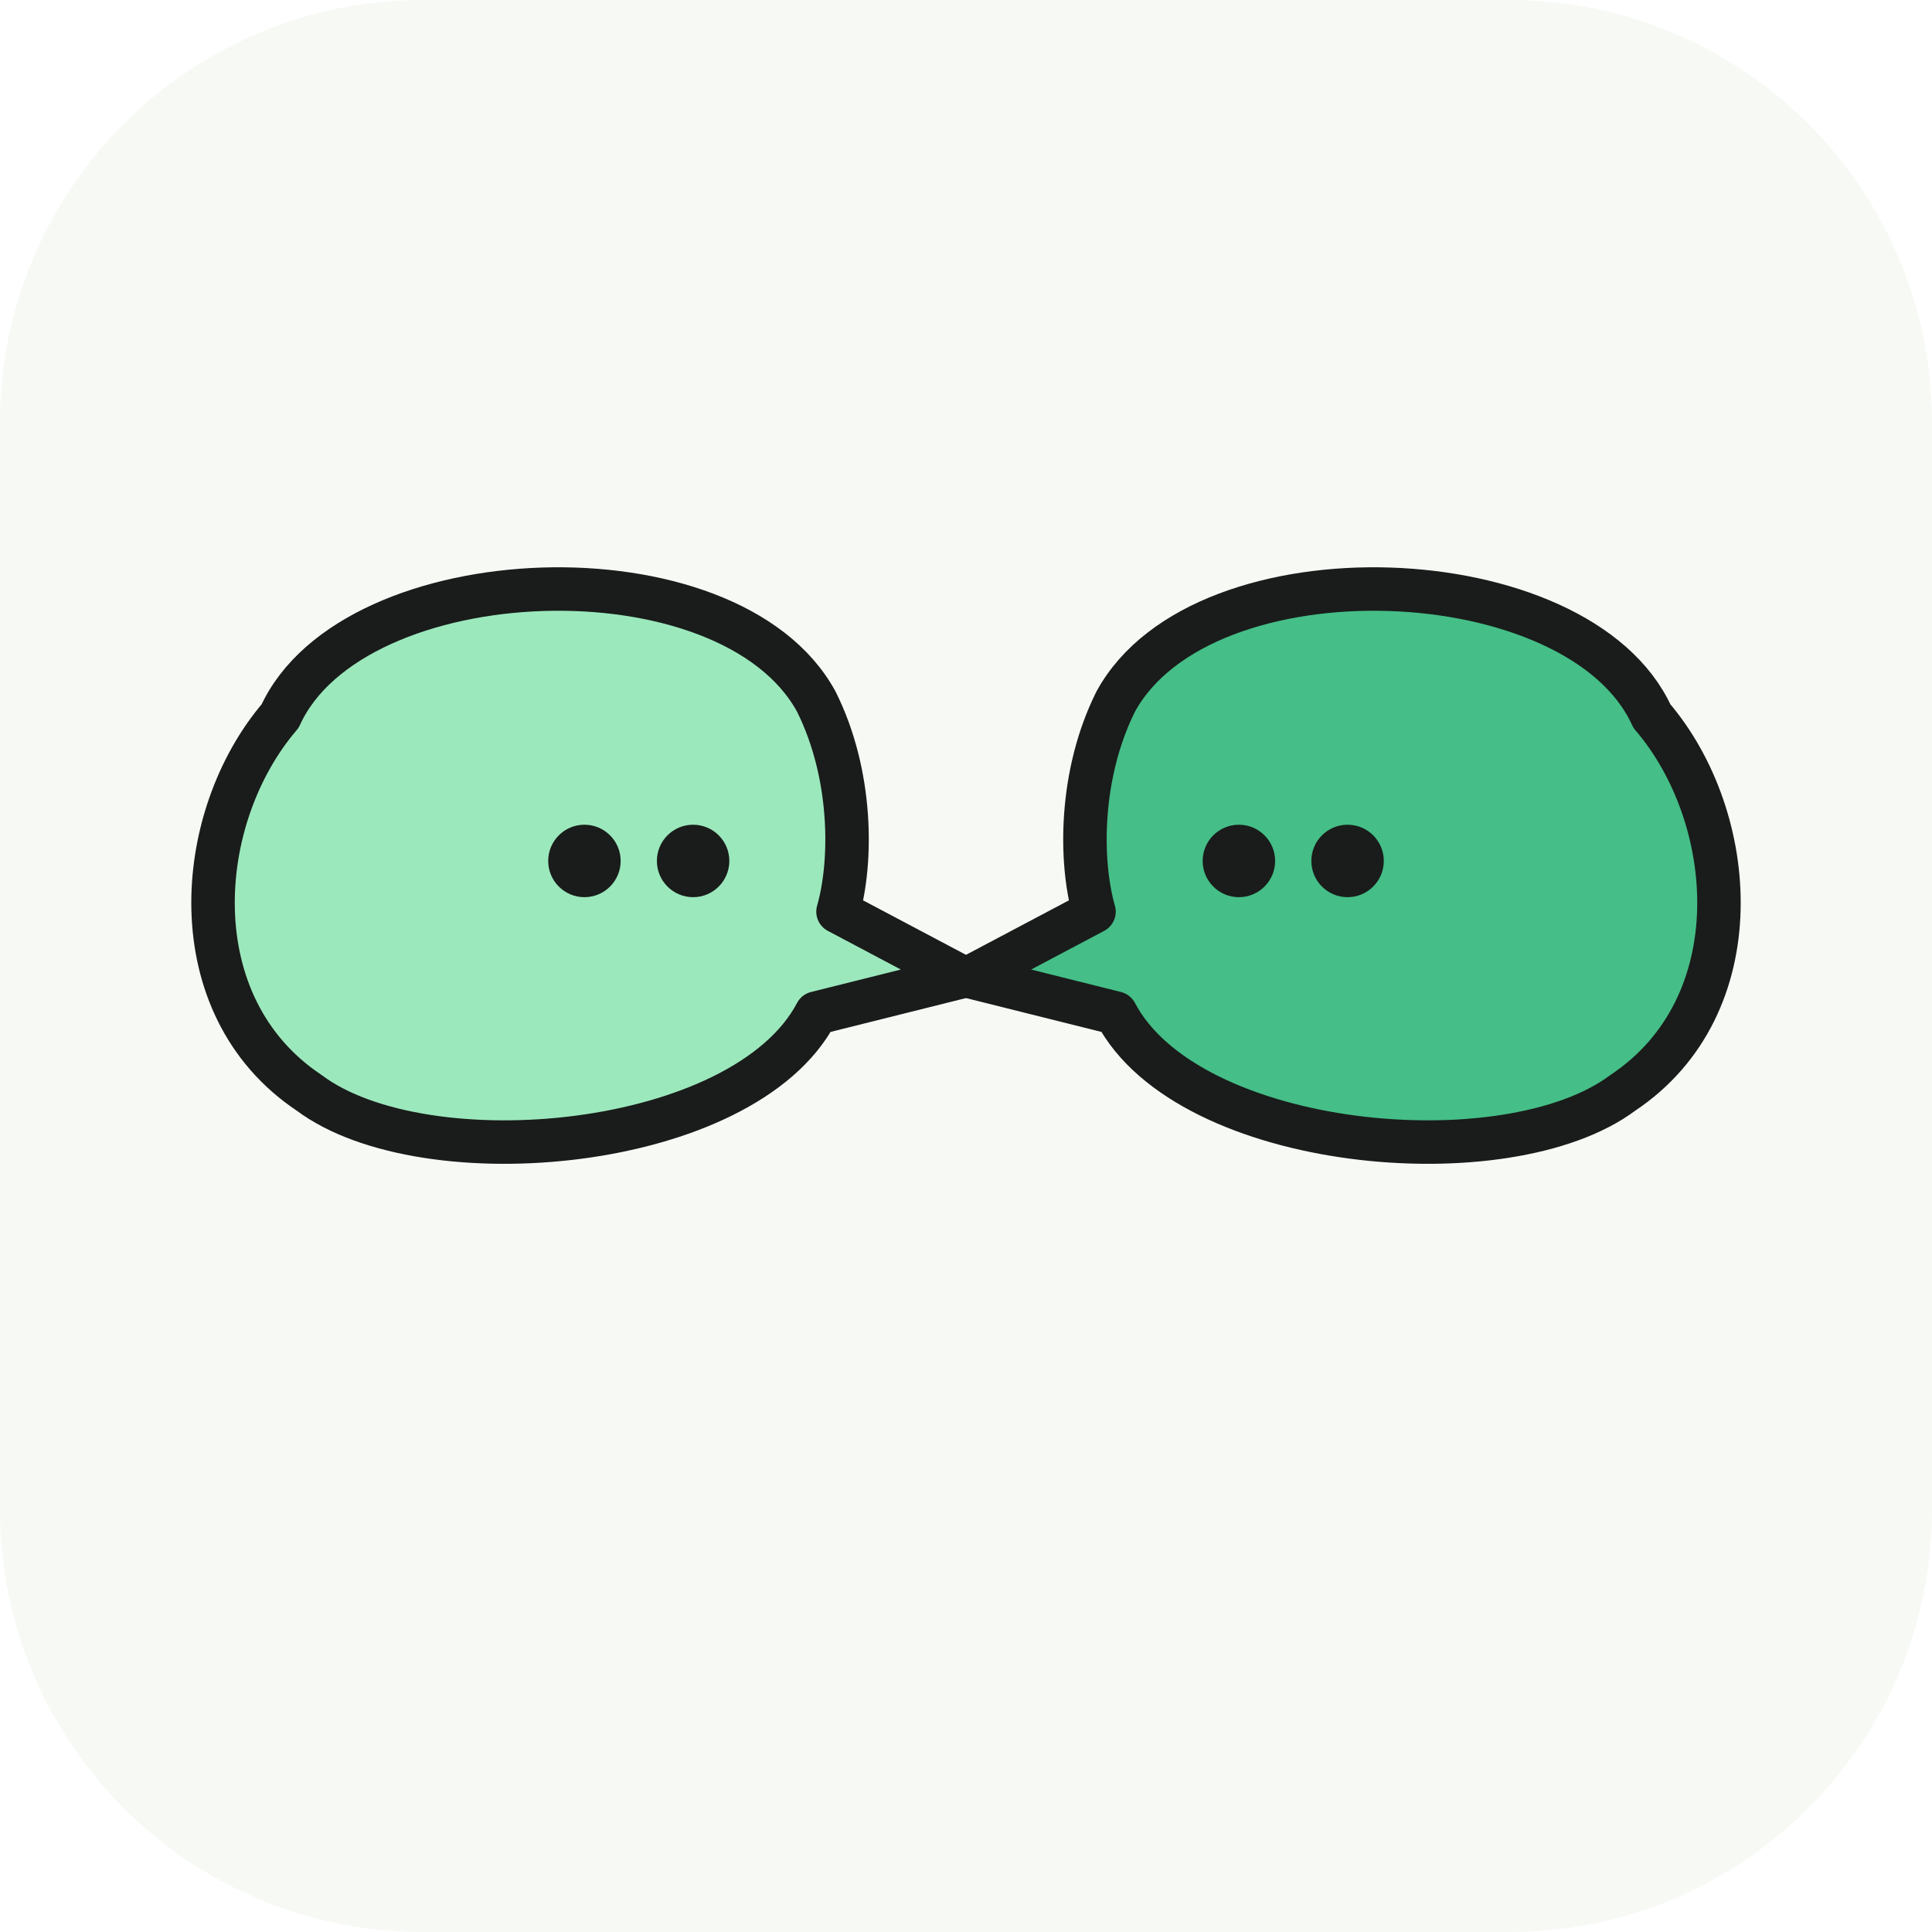
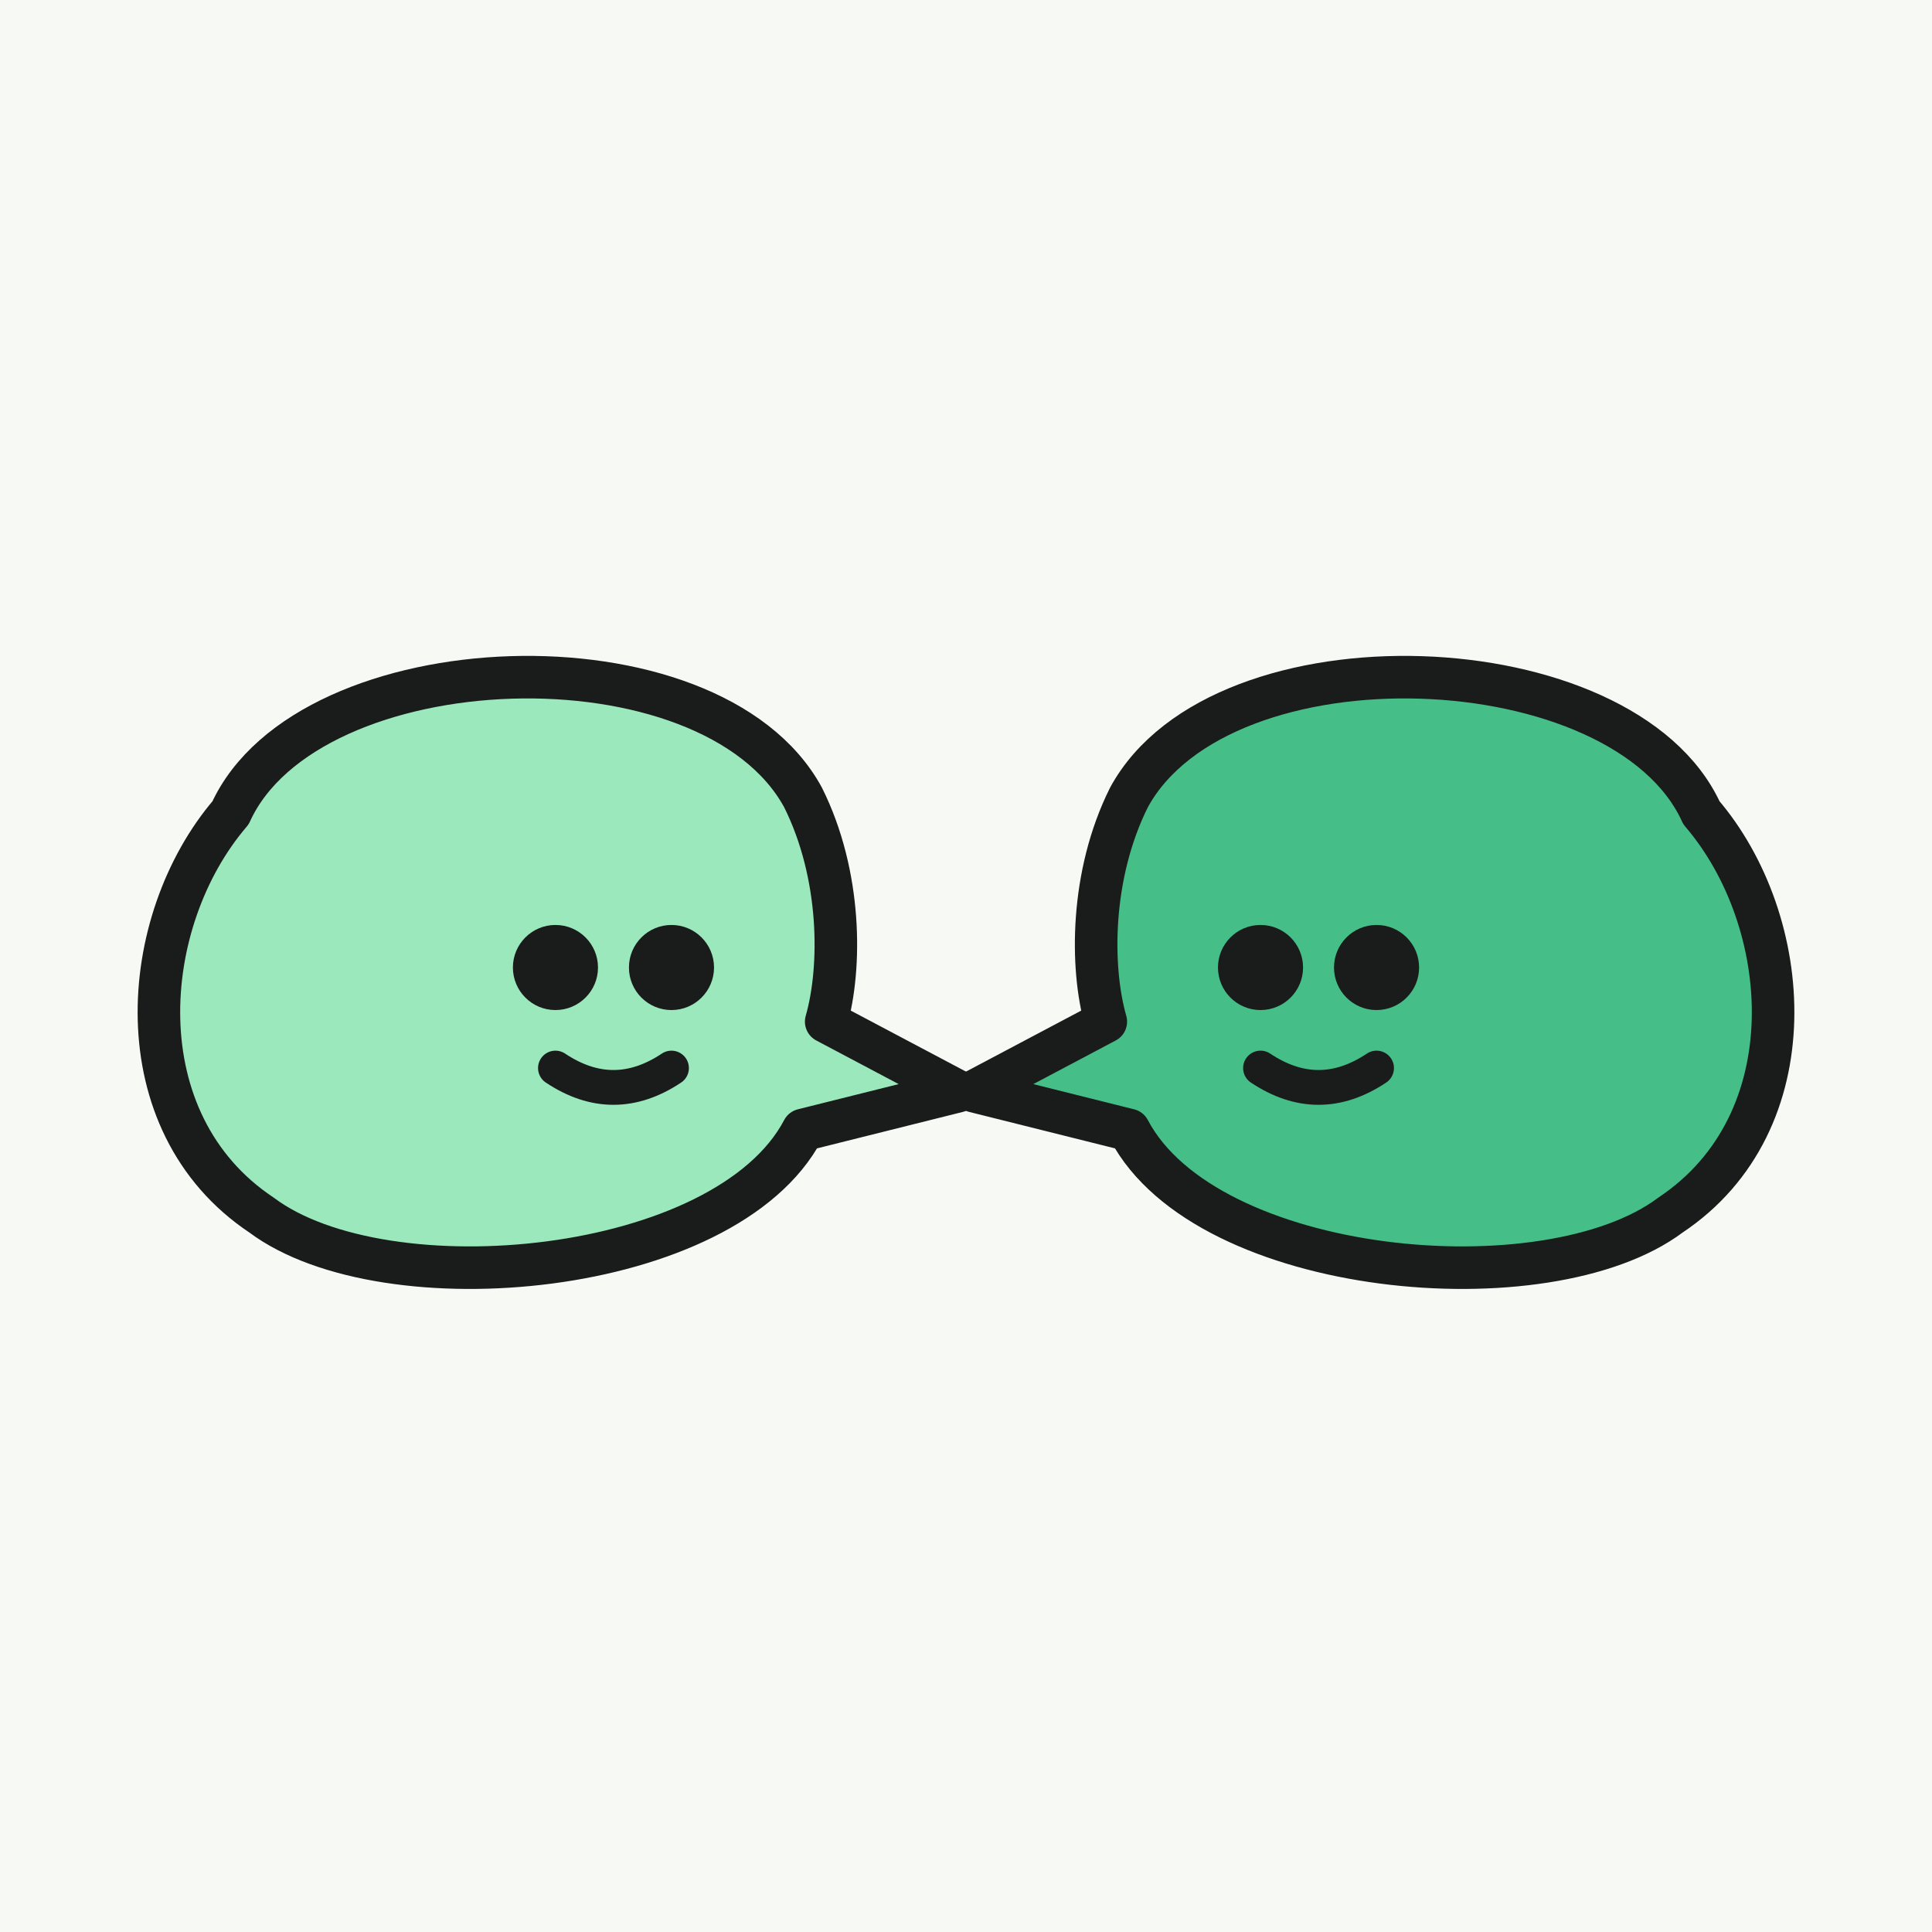
- <svg xmlns="http://www.w3.org/2000/svg" viewBox="0 0 128 128">
-   <rect width="128" height="128" rx="28" fill="#F7F9F5" />
-   <g transform="translate(8 34) scale(0.48)">
-     <path d="M22 28 C 32 6, 84 4, 96 26 C 101 36, 101 48, 99 55 L 116 64 L 96 69 C 86 88, 42 92, 26 80 C 8 68, 10 42, 22 28 Z" fill="#9CE8BD" stroke="#191C1A" stroke-width="6" stroke-linejoin="round" />
-     <circle cx="64" cy="48" r="5" fill="#191C1A" />
-     <circle cx="79" cy="48" r="5" fill="#191C1A" />
+ <svg xmlns="http://www.w3.org/2000/svg" viewBox="0 0 512 512">
+   <rect width="512" height="512" fill="#F7F9F5" />
+   <g transform="translate(16 158) scale(2.05)">
+     <path d="M22 28 C 32 6, 84 4, 96 26 C 101 36, 101 48, 99 55 L 116 64 L 96 69 C 86 88, 42 92, 26 80 C 8 68, 10 42, 22 28 Z" fill="#9CE8BD" stroke="#191C1A" stroke-width="5.5" stroke-linejoin="round" />
+     <circle cx="64" cy="48" r="5.5" fill="#191C1A" />
+     <circle cx="79" cy="48" r="5.5" fill="#191C1A" />
+     <path d="M64 61 Q71.5 66 79 61" stroke="#191C1A" stroke-width="4.5" stroke-linecap="round" fill="none" />
  </g>
-   <g transform="translate(120 34) scale(-0.48 0.48)">
-     <path d="M22 28 C 32 6, 84 4, 96 26 C 101 36, 101 48, 99 55 L 116 64 L 96 69 C 86 88, 42 92, 26 80 C 8 68, 10 42, 22 28 Z" fill="#45BE88" stroke="#191C1A" stroke-width="6" stroke-linejoin="round" />
-     <circle cx="64" cy="48" r="5" fill="#191C1A" />
-     <circle cx="79" cy="48" r="5" fill="#191C1A" />
+   <g transform="translate(496 158) scale(-2.05 2.05)">
+     <path d="M22 28 C 32 6, 84 4, 96 26 C 101 36, 101 48, 99 55 L 116 64 L 96 69 C 86 88, 42 92, 26 80 C 8 68, 10 42, 22 28 Z" fill="#45BE88" stroke="#191C1A" stroke-width="5.5" stroke-linejoin="round" />
+     <circle cx="64" cy="48" r="5.5" fill="#191C1A" />
+     <circle cx="79" cy="48" r="5.5" fill="#191C1A" />
+     <path d="M64 61 Q71.5 66 79 61" stroke="#191C1A" stroke-width="4.5" stroke-linecap="round" fill="none" />
  </g>
</svg>
